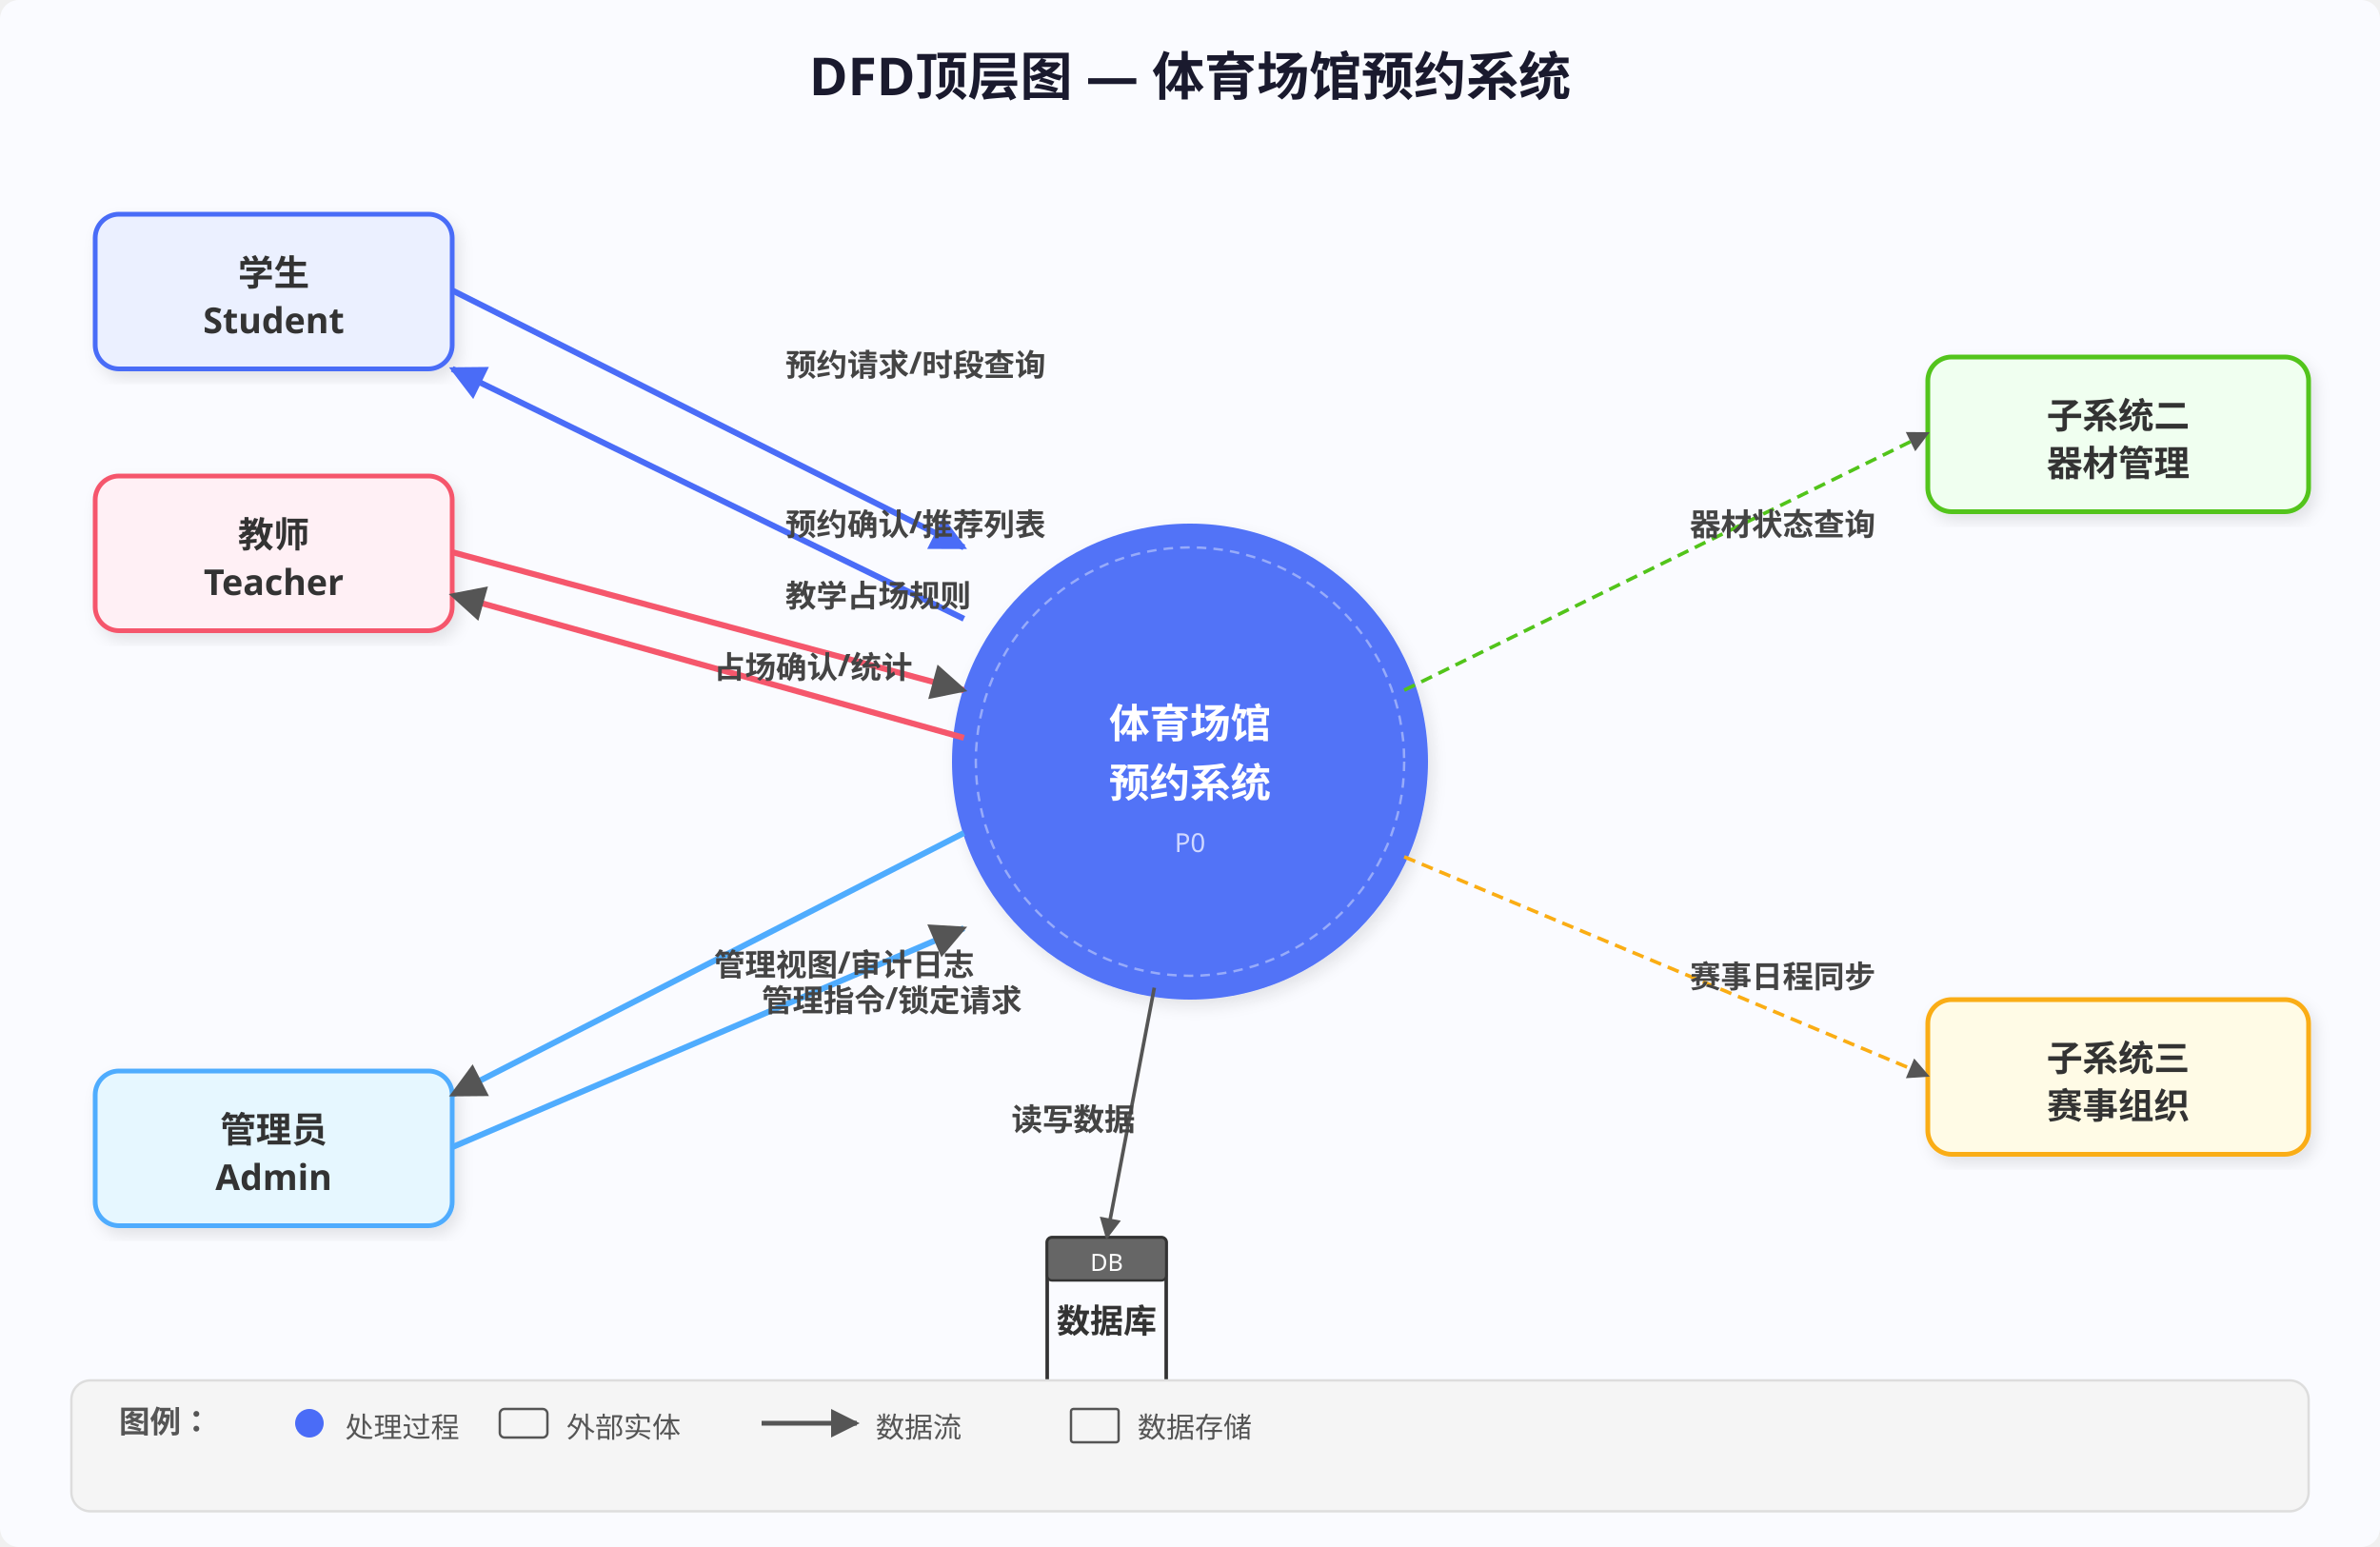
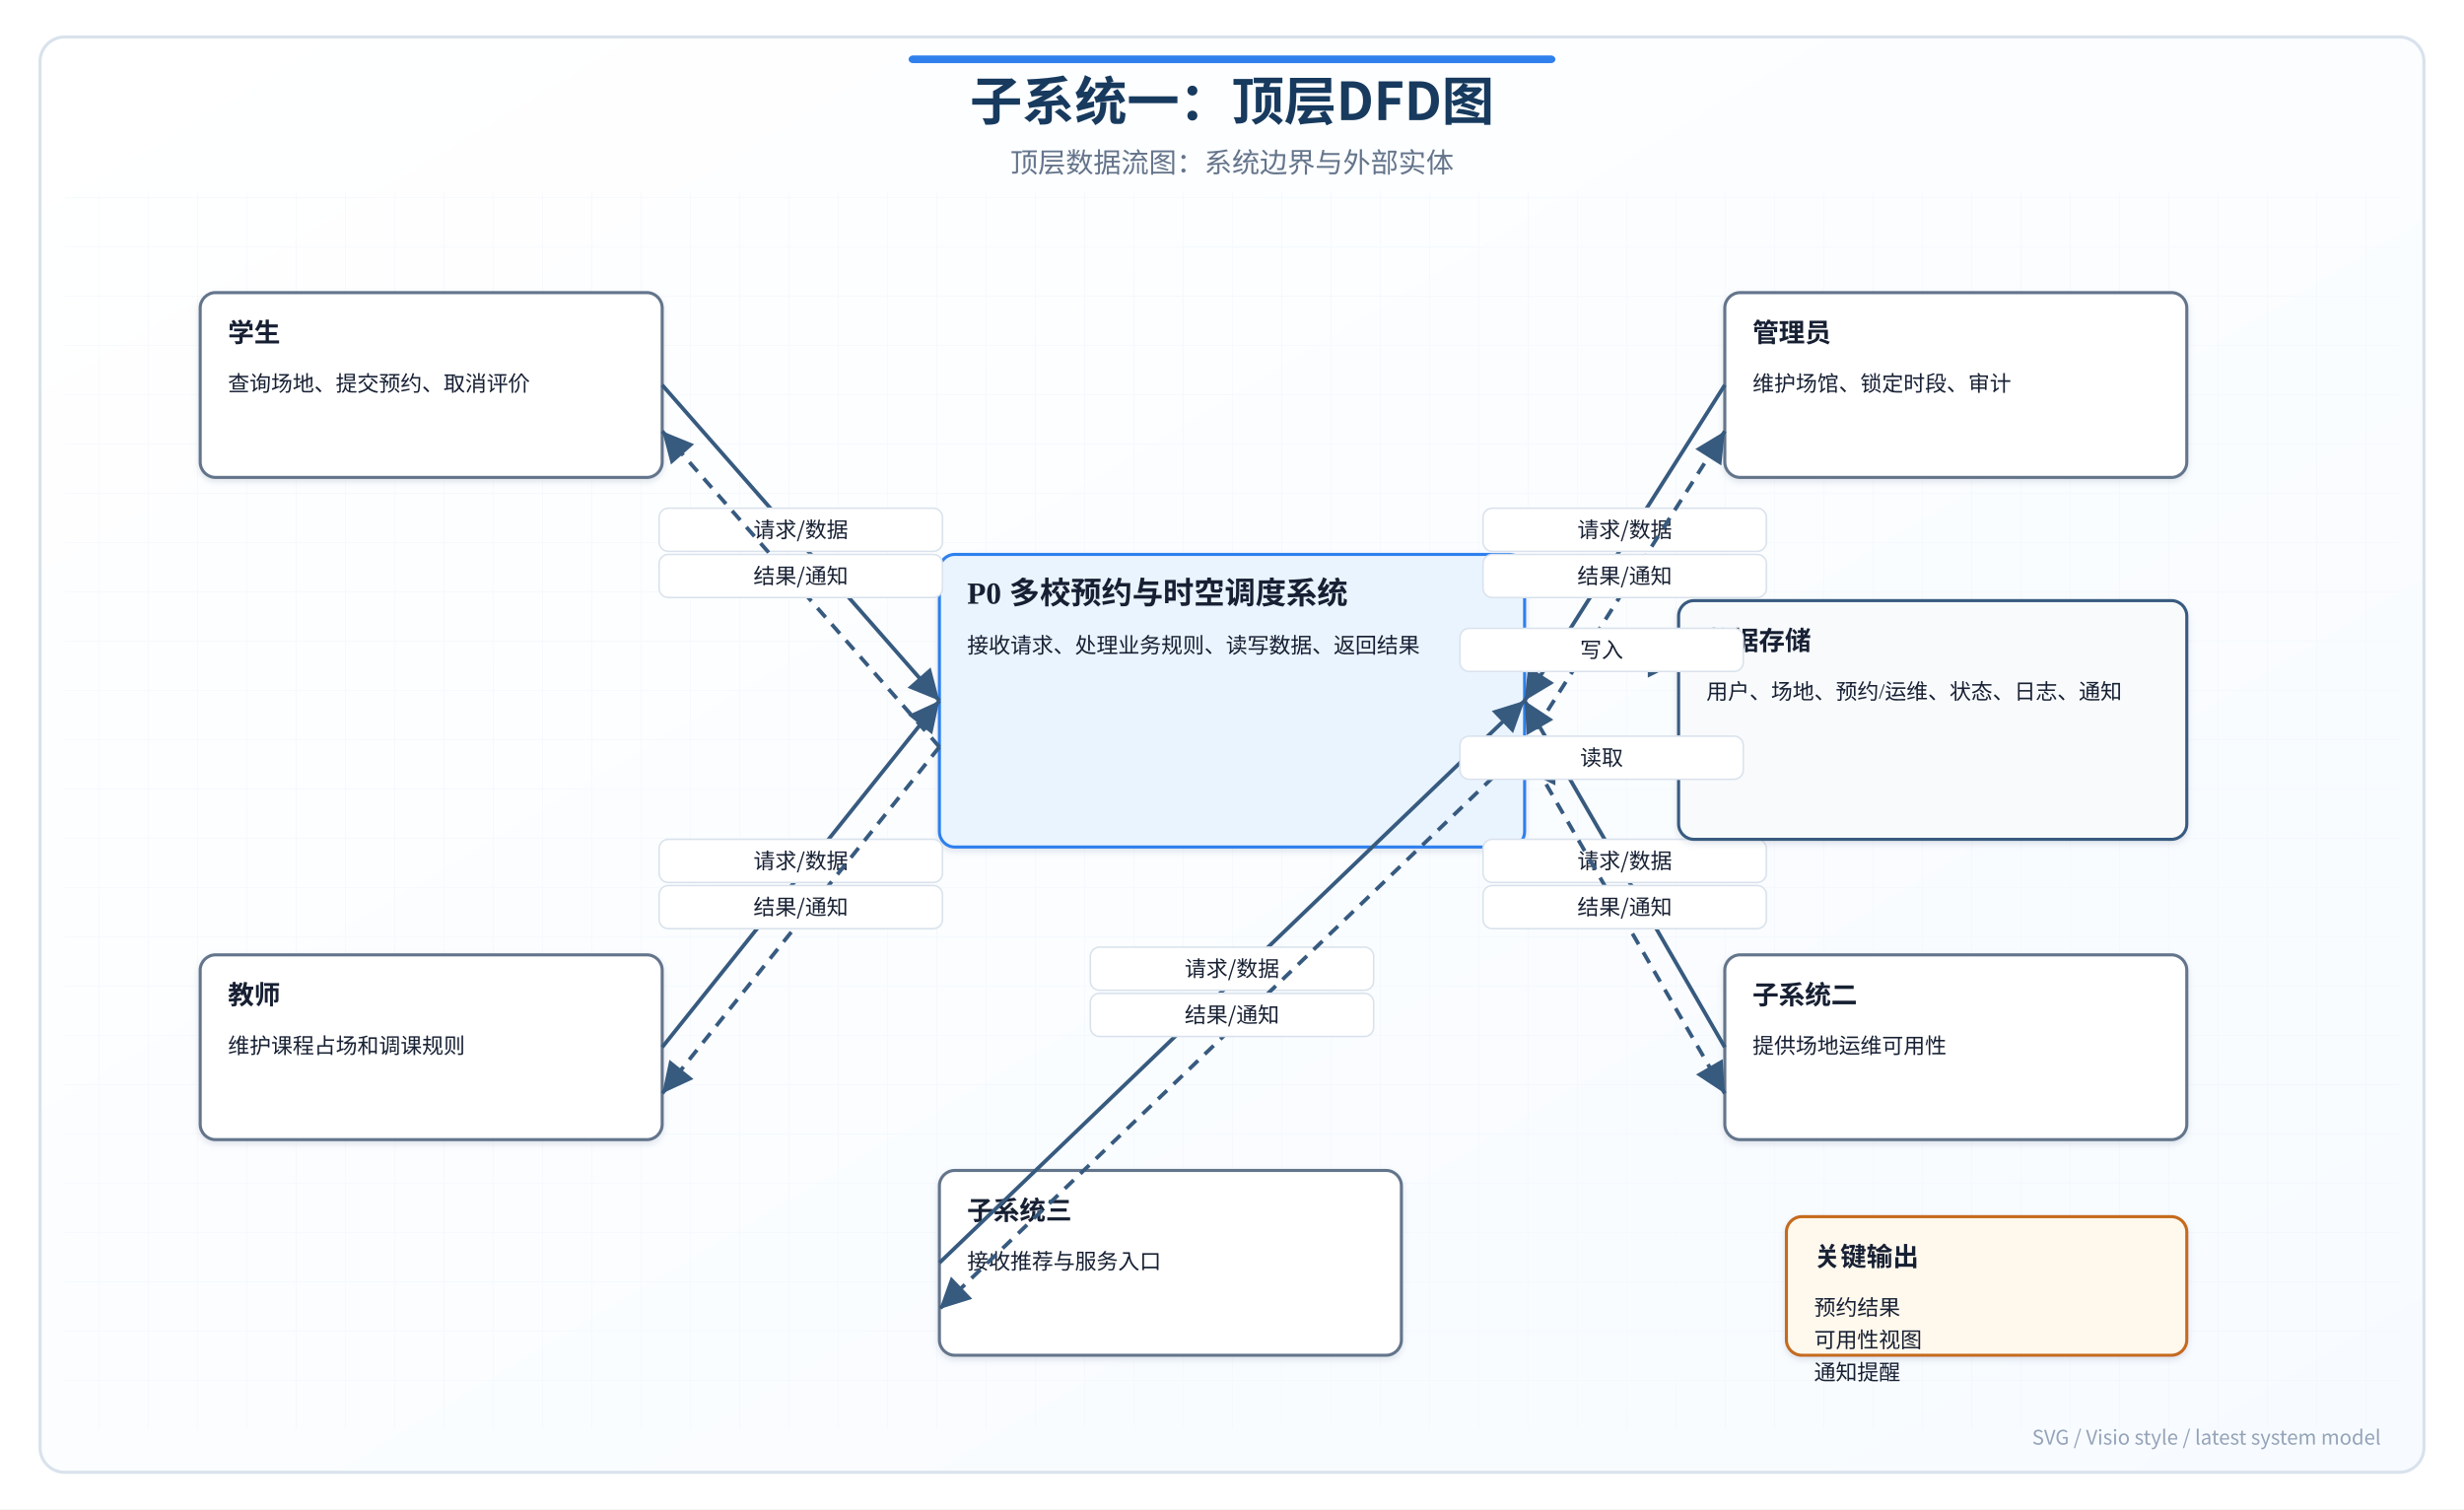
- <svg xmlns="http://www.w3.org/2000/svg" viewBox="0 0 1000 650" width="1000" height="650">
+ <svg xmlns="http://www.w3.org/2000/svg" width="1600" height="980" viewBox="0 0 1600 980">
  <defs>
-     <style>
-       text { font-family: 'Microsoft YaHei', 'SimHei', sans-serif; }
-       .title { font-size: 22px; font-weight: bold; fill: #1a1a2e; }
-       .ext { font-size: 15px; font-weight: bold; fill: #333; }
-       .proc { font-size: 17px; font-weight: bold; fill: #fff; }
-       .flow { font-size: 13px; font-weight: bold; fill: #444; }
-       .ds { font-size: 14px; font-weight: bold; fill: #333; }
-     </style>
-     <marker id="arrow" viewBox="0 0 10 10" refX="9" refY="5" markerWidth="6" markerHeight="6" orient="auto">
-       <path d="M0,0 L10,5 L0,10 Z" fill="#555" />
+     <linearGradient id="paper" x1="0" y1="0" x2="1" y2="1">
+       <stop offset="0" stop-color="#FFFFFF" />
+       <stop offset="1" stop-color="#F7FBFF" />
+     </linearGradient>
+     <pattern id="grid" width="32" height="32" patternUnits="userSpaceOnUse">
+       <path d="M32 0H0V32" fill="none" stroke="#EEF4FA" stroke-width="1" />
+     </pattern>
+     <marker id="arrow" markerWidth="12" markerHeight="12" refX="10" refY="6" orient="auto" markerUnits="strokeWidth">
+       <path d="M2,2 L10,6 L2,10 Z" fill="#375A7F" />
    </marker>
-     <marker id="arrowBlue" viewBox="0 0 10 10" refX="9" refY="5" markerWidth="6" markerHeight="6" orient="auto">
-       <path d="M0,0 L10,5 L0,10 Z" fill="#4a6cf7" />
+     <marker id="arrow-orange" markerWidth="12" markerHeight="12" refX="10" refY="6" orient="auto" markerUnits="strokeWidth">
+       <path d="M2,2 L10,6 L2,10 Z" fill="#C56A1A" />
    </marker>
-     <filter id="shadow">
-       <feDropShadow dx="2" dy="3" stdDeviation="3" flood-opacity="0.1" />
+     <filter id="shadow" x="-8%" y="-8%" width="116%" height="116%">
+       <feDropShadow dx="0" dy="2" stdDeviation="2" flood-color="#94A3B8" flood-opacity=".28" />
    </filter>
  </defs>
-   <rect width="1000" height="650" fill="#fafbff" rx="8" />
-   <text x="500" y="40" text-anchor="middle" class="title">DFD顶层图 — 体育场馆预约系统</text>
-   <rect x="40" y="90" width="150" height="65" rx="10" fill="#ebf0ff" stroke="#4a6cf7" stroke-width="2" filter="url(#shadow)" />
-   <text x="115" y="120" text-anchor="middle" class="ext">学生</text>
-   <text x="115" y="140" text-anchor="middle" class="ext" font-size="12" fill="#666">Student</text>
-   <rect x="40" y="200" width="150" height="65" rx="10" fill="#fff0f5" stroke="#f5576c" stroke-width="2" filter="url(#shadow)" />
-   <text x="115" y="230" text-anchor="middle" class="ext">教师</text>
-   <text x="115" y="250" text-anchor="middle" class="ext" font-size="12" fill="#666">Teacher</text>
-   <rect x="40" y="450" width="150" height="65" rx="10" fill="#e6f7ff" stroke="#4facfe" stroke-width="2" filter="url(#shadow)" />
-   <text x="115" y="480" text-anchor="middle" class="ext">管理员</text>
-   <text x="115" y="500" text-anchor="middle" class="ext" font-size="12" fill="#666">Admin</text>
-   <circle cx="500" cy="320" r="100" fill="#4a6cf7" filter="url(#shadow)" opacity="0.95" />
-   <circle cx="500" cy="320" r="90" fill="none" stroke="#fff" stroke-width="1" stroke-dasharray="4,3" opacity="0.4" />
-   <text x="500" y="310" text-anchor="middle" class="proc">体育场馆</text>
-   <text x="500" y="335" text-anchor="middle" class="proc">预约系统</text>
-   <text x="500" y="358" text-anchor="middle" font-size="11" fill="#d0d8ff" font-family="sans-serif">P0</text>
-   <rect x="810" y="150" width="160" height="65" rx="10" fill="#f0fff0" stroke="#52c41a" stroke-width="2" filter="url(#shadow)" />
-   <text x="890" y="180" text-anchor="middle" class="ext">子系统二</text>
-   <text x="890" y="200" text-anchor="middle" class="ext" font-size="12" fill="#666">器材管理</text>
-   <rect x="810" y="420" width="160" height="65" rx="10" fill="#fffbe6" stroke="#faad14" stroke-width="2" filter="url(#shadow)" />
-   <text x="890" y="450" text-anchor="middle" class="ext">子系统三</text>
-   <text x="890" y="470" text-anchor="middle" class="ext" font-size="12" fill="#666">赛事组织</text>
-   <rect x="440" y="520" width="50" height="70" rx="2" fill="none" stroke="#333" stroke-width="1.5" />
-   <rect x="440" y="520" width="50" height="18" rx="2" fill="#666" stroke="#333" stroke-width="1" />
-   <text x="465" y="534" text-anchor="middle" font-size="10" fill="#fff">DB</text>
-   <text x="465" y="560" text-anchor="middle" class="ds" font-size="12">数据库</text>
-   <line x1="190" y1="122" x2="405" y2="230" stroke="#4a6cf7" stroke-width="2.5" marker-end="url(#arrowBlue)" />
-   <text x="330" y="158" class="flow" fill="#4a6cf7">预约请求/时段查询</text>
-   <line x1="405" y1="260" x2="190" y2="155" stroke="#4a6cf7" stroke-width="2.5" marker-end="url(#arrowBlue)" />
-   <text x="330" y="225" class="flow" fill="#4a6cf7">预约确认/推荐列表</text>
-   <line x1="190" y1="232" x2="405" y2="290" stroke="#f5576c" stroke-width="2.5" marker-end="url(#arrow)" />
-   <text x="330" y="255" class="flow" fill="#f5576c">教学占场规则</text>
-   <line x1="405" y1="310" x2="190" y2="250" stroke="#f5576c" stroke-width="2.5" marker-end="url(#arrow)" />
-   <text x="300" y="285" class="flow" fill="#f5576c">占场确认/统计</text>
-   <line x1="190" y1="482" x2="405" y2="390" stroke="#4facfe" stroke-width="2.5" marker-end="url(#arrow)" />
-   <text x="320" y="425" class="flow" fill="#4facfe">管理指令/锁定请求</text>
-   <line x1="405" y1="350" x2="190" y2="460" stroke="#4facfe" stroke-width="2.5" marker-end="url(#arrow)" />
-   <text x="300" y="410" class="flow" fill="#4facfe">管理视图/审计日志</text>
-   <line x1="590" y1="290" x2="810" y2="182" stroke="#52c41a" stroke-width="1.5" marker-end="url(#arrow)" stroke-dasharray="5,3" />
-   <text x="710" y="225" class="flow" fill="#52c41a" font-size="11">器材状态查询</text>
-   <line x1="590" y1="360" x2="810" y2="452" stroke="#faad14" stroke-width="1.5" marker-end="url(#arrow)" stroke-dasharray="5,3" />
-   <text x="710" y="415" class="flow" fill="#faad14" font-size="11">赛事日程同步</text>
-   <line x1="485" y1="415" x2="465" y2="520" stroke="#555" stroke-width="1.5" marker-end="url(#arrow)" />
-   <text x="425" y="475" class="flow" font-size="11">读写数据</text>
-   <rect x="30" y="580" width="940" height="55" rx="8" fill="#f5f5f5" stroke="#ddd" stroke-width="1" />
-   <text x="50" y="602" font-size="13" font-weight="bold" fill="#555">图例：</text>
-   <circle cx="130" cy="598" r="6" fill="#4a6cf7" />
-   <text x="145" y="604" font-size="12" fill="#555">处理过程</text>
-   <rect x="210" y="592" width="20" height="12" rx="2" fill="none" stroke="#555" stroke-width="1" />
-   <text x="238" y="604" font-size="12" fill="#555">外部实体</text>
-   <line x1="320" y1="598" x2="360" y2="598" stroke="#555" stroke-width="2" marker-end="url(#arrow)" />
-   <text x="368" y="604" font-size="12" fill="#555">数据流</text>
-   <rect x="450" y="592" width="20" height="14" rx="1" fill="none" stroke="#555" stroke-width="1" />
-   <text x="478" y="604" font-size="12" fill="#555">数据存储</text>
+   <rect x="0" y="0" width="1600" height="980" fill="#FFFFFF" />
+   <rect x="26" y="24" width="1548" height="932" rx="16" fill="url(#paper)" stroke="#D9E2EC" stroke-width="2" />
+   <rect x="42" y="124" width="1516" height="804" fill="url(#grid)" opacity=".55" />
+   <rect x="590" y="36" width="420" height="5" rx="3" fill="#2F80ED" />
+   <text x="800" y="78" text-anchor="middle" font-family="Microsoft YaHei,SimHei,Noto Sans CJK SC,Arial,sans-serif" font-size="34" font-weight="700" fill="#173A5E">子系统一：顶层DFD图</text>
+   <text x="800" y="112" text-anchor="middle" font-family="Microsoft YaHei,SimHei,Noto Sans CJK SC,Arial,sans-serif" font-size="18" fill="#64748B">顶层数据流图：系统边界与外部实体</text>
+   <rect x="610" y="360" width="380" height="190" rx="10" fill="#EAF4FF" stroke="#2F80ED" stroke-width="2" filter="url(#shadow)" />
+   <text x="628" y="392" font-size="20" font-weight="700" fill="#172033">
+     <tspan x="628" dy="0">P0 多校预约与时空调度系统</tspan>
+   </text>
+   <text x="628" y="424" font-size="14" font-weight="400" fill="#172033">
+     <tspan x="628" dy="0">接收请求、处理业务规则、读写数据、返回结果</tspan>
+   </text>
+   <rect x="130" y="190" width="300" height="120" rx="10" fill="#FFFFFF" stroke="#64748B" stroke-width="2" filter="url(#shadow)" />
+   <text x="148" y="222" font-size="17" font-weight="700" fill="#172033">
+     <tspan x="148" dy="0">学生</tspan>
+   </text>
+   <text x="148" y="254" font-size="14" font-weight="400" fill="#172033">
+     <tspan x="148" dy="0">查询场地、提交预约、取消评价</tspan>
+   </text>
+   <line x1="430" y1="250" x2="610" y2="455" stroke="#375A7F" stroke-width="2.5" marker-end="url(#arrow)" />
+   <rect x="428" y="330" width="184" height="28" rx="6" fill="#FFFFFF" stroke="#D9E2EC" />
+   <text x="520" y="349" text-anchor="middle" font-family="Microsoft YaHei,SimHei,Noto Sans CJK SC,Arial,sans-serif" font-size="14" fill="#172033">请求/数据</text>
+   <line x1="610" y1="485" x2="430" y2="280" stroke="#375A7F" stroke-width="2.5" stroke-dasharray="8 6" marker-end="url(#arrow)" />
+   <rect x="428" y="360" width="184" height="28" rx="6" fill="#FFFFFF" stroke="#D9E2EC" />
+   <text x="520" y="379" text-anchor="middle" font-family="Microsoft YaHei,SimHei,Noto Sans CJK SC,Arial,sans-serif" font-size="14" fill="#172033">结果/通知</text>
+   <rect x="130" y="620" width="300" height="120" rx="10" fill="#FFFFFF" stroke="#64748B" stroke-width="2" filter="url(#shadow)" />
+   <text x="148" y="652" font-size="17" font-weight="700" fill="#172033">
+     <tspan x="148" dy="0">教师</tspan>
+   </text>
+   <text x="148" y="684" font-size="14" font-weight="400" fill="#172033">
+     <tspan x="148" dy="0">维护课程占场和调课规则</tspan>
+   </text>
+   <line x1="430" y1="680" x2="610" y2="455" stroke="#375A7F" stroke-width="2.5" marker-end="url(#arrow)" />
+   <rect x="428" y="545" width="184" height="28" rx="6" fill="#FFFFFF" stroke="#D9E2EC" />
+   <text x="520" y="564" text-anchor="middle" font-family="Microsoft YaHei,SimHei,Noto Sans CJK SC,Arial,sans-serif" font-size="14" fill="#172033">请求/数据</text>
+   <line x1="610" y1="485" x2="430" y2="710" stroke="#375A7F" stroke-width="2.5" stroke-dasharray="8 6" marker-end="url(#arrow)" />
+   <rect x="428" y="575" width="184" height="28" rx="6" fill="#FFFFFF" stroke="#D9E2EC" />
+   <text x="520" y="594" text-anchor="middle" font-family="Microsoft YaHei,SimHei,Noto Sans CJK SC,Arial,sans-serif" font-size="14" fill="#172033">结果/通知</text>
+   <rect x="1120" y="190" width="300" height="120" rx="10" fill="#FFFFFF" stroke="#64748B" stroke-width="2" filter="url(#shadow)" />
+   <text x="1138" y="222" font-size="17" font-weight="700" fill="#172033">
+     <tspan x="1138" dy="0">管理员</tspan>
+   </text>
+   <text x="1138" y="254" font-size="14" font-weight="400" fill="#172033">
+     <tspan x="1138" dy="0">维护场馆、锁定时段、审计</tspan>
+   </text>
+   <line x1="1120" y1="250" x2="990" y2="455" stroke="#375A7F" stroke-width="2.5" marker-end="url(#arrow)" />
+   <rect x="963" y="330" width="184" height="28" rx="6" fill="#FFFFFF" stroke="#D9E2EC" />
+   <text x="1055" y="349" text-anchor="middle" font-family="Microsoft YaHei,SimHei,Noto Sans CJK SC,Arial,sans-serif" font-size="14" fill="#172033">请求/数据</text>
+   <line x1="990" y1="485" x2="1120" y2="280" stroke="#375A7F" stroke-width="2.5" stroke-dasharray="8 6" marker-end="url(#arrow)" />
+   <rect x="963" y="360" width="184" height="28" rx="6" fill="#FFFFFF" stroke="#D9E2EC" />
+   <text x="1055" y="379" text-anchor="middle" font-family="Microsoft YaHei,SimHei,Noto Sans CJK SC,Arial,sans-serif" font-size="14" fill="#172033">结果/通知</text>
+   <rect x="1120" y="620" width="300" height="120" rx="10" fill="#FFFFFF" stroke="#64748B" stroke-width="2" filter="url(#shadow)" />
+   <text x="1138" y="652" font-size="17" font-weight="700" fill="#172033">
+     <tspan x="1138" dy="0">子系统二</tspan>
+   </text>
+   <text x="1138" y="684" font-size="14" font-weight="400" fill="#172033">
+     <tspan x="1138" dy="0">提供场地运维可用性</tspan>
+   </text>
+   <line x1="1120" y1="680" x2="990" y2="455" stroke="#375A7F" stroke-width="2.5" marker-end="url(#arrow)" />
+   <rect x="963" y="545" width="184" height="28" rx="6" fill="#FFFFFF" stroke="#D9E2EC" />
+   <text x="1055" y="564" text-anchor="middle" font-family="Microsoft YaHei,SimHei,Noto Sans CJK SC,Arial,sans-serif" font-size="14" fill="#172033">请求/数据</text>
+   <line x1="990" y1="485" x2="1120" y2="710" stroke="#375A7F" stroke-width="2.5" stroke-dasharray="8 6" marker-end="url(#arrow)" />
+   <rect x="963" y="575" width="184" height="28" rx="6" fill="#FFFFFF" stroke="#D9E2EC" />
+   <text x="1055" y="594" text-anchor="middle" font-family="Microsoft YaHei,SimHei,Noto Sans CJK SC,Arial,sans-serif" font-size="14" fill="#172033">结果/通知</text>
+   <rect x="610" y="760" width="300" height="120" rx="10" fill="#FFFFFF" stroke="#64748B" stroke-width="2" filter="url(#shadow)" />
+   <text x="628" y="792" font-size="17" font-weight="700" fill="#172033">
+     <tspan x="628" dy="0">子系统三</tspan>
+   </text>
+   <text x="628" y="824" font-size="14" font-weight="400" fill="#172033">
+     <tspan x="628" dy="0">接收推荐与服务入口</tspan>
+   </text>
+   <line x1="610" y1="820" x2="990" y2="455" stroke="#375A7F" stroke-width="2.5" marker-end="url(#arrow)" />
+   <rect x="708" y="615" width="184" height="28" rx="6" fill="#FFFFFF" stroke="#D9E2EC" />
+   <text x="800" y="634" text-anchor="middle" font-family="Microsoft YaHei,SimHei,Noto Sans CJK SC,Arial,sans-serif" font-size="14" fill="#172033">请求/数据</text>
+   <line x1="990" y1="485" x2="610" y2="850" stroke="#375A7F" stroke-width="2.5" stroke-dasharray="8 6" marker-end="url(#arrow)" />
+   <rect x="708" y="645" width="184" height="28" rx="6" fill="#FFFFFF" stroke="#D9E2EC" />
+   <text x="800" y="664" text-anchor="middle" font-family="Microsoft YaHei,SimHei,Noto Sans CJK SC,Arial,sans-serif" font-size="14" fill="#172033">结果/通知</text>
+   <rect x="1090" y="390" width="330" height="155" rx="10" fill="#F8FAFC" stroke="#375A7F" stroke-width="2" filter="url(#shadow)" />
+   <text x="1108" y="422" font-size="17" font-weight="700" fill="#172033">
+     <tspan x="1108" dy="0">数据存储</tspan>
+   </text>
+   <text x="1108" y="454" font-size="14" font-weight="400" fill="#172033">
+     <tspan x="1108" dy="0">用户、场地、预约/运维、状态、日志、通知</tspan>
+   </text>
+   <line x1="990" y1="430" x2="1090" y2="430" stroke="#375A7F" stroke-width="2.5" marker-end="url(#arrow)" />
+   <rect x="948" y="408" width="184" height="28" rx="6" fill="#FFFFFF" stroke="#D9E2EC" />
+   <text x="1040" y="427" text-anchor="middle" font-family="Microsoft YaHei,SimHei,Noto Sans CJK SC,Arial,sans-serif" font-size="14" fill="#172033">写入</text>
+   <line x1="1090" y1="500" x2="990" y2="500" stroke="#375A7F" stroke-width="2.5" marker-end="url(#arrow)" />
+   <rect x="948" y="478" width="184" height="28" rx="6" fill="#FFFFFF" stroke="#D9E2EC" />
+   <text x="1040" y="497" text-anchor="middle" font-family="Microsoft YaHei,SimHei,Noto Sans CJK SC,Arial,sans-serif" font-size="14" fill="#172033">读取</text>
+   <rect x="1160" y="790" width="260" height="90" rx="10" fill="#FFF8ED" stroke="#C56A1A" stroke-width="2" filter="url(#shadow)" />
+   <text x="1178" y="822" font-size="17" font-weight="700" fill="#172033">
+     <tspan x="1178" dy="0">关键输出</tspan>
+   </text>
+   <text x="1178" y="854" font-size="14" font-weight="400" fill="#172033">
+     <tspan x="1178" dy="0">预约结果</tspan>
+     <tspan x="1178" dy="21">可用性视图</tspan>
+     <tspan x="1178" dy="21">通知提醒</tspan>
+   </text>
+   <text x="1546" y="938" text-anchor="end" font-family="Microsoft YaHei,SimHei,Noto Sans CJK SC,Arial,sans-serif" font-size="13" fill="#94A3B8">SVG / Visio style / latest system model</text>
</svg>
